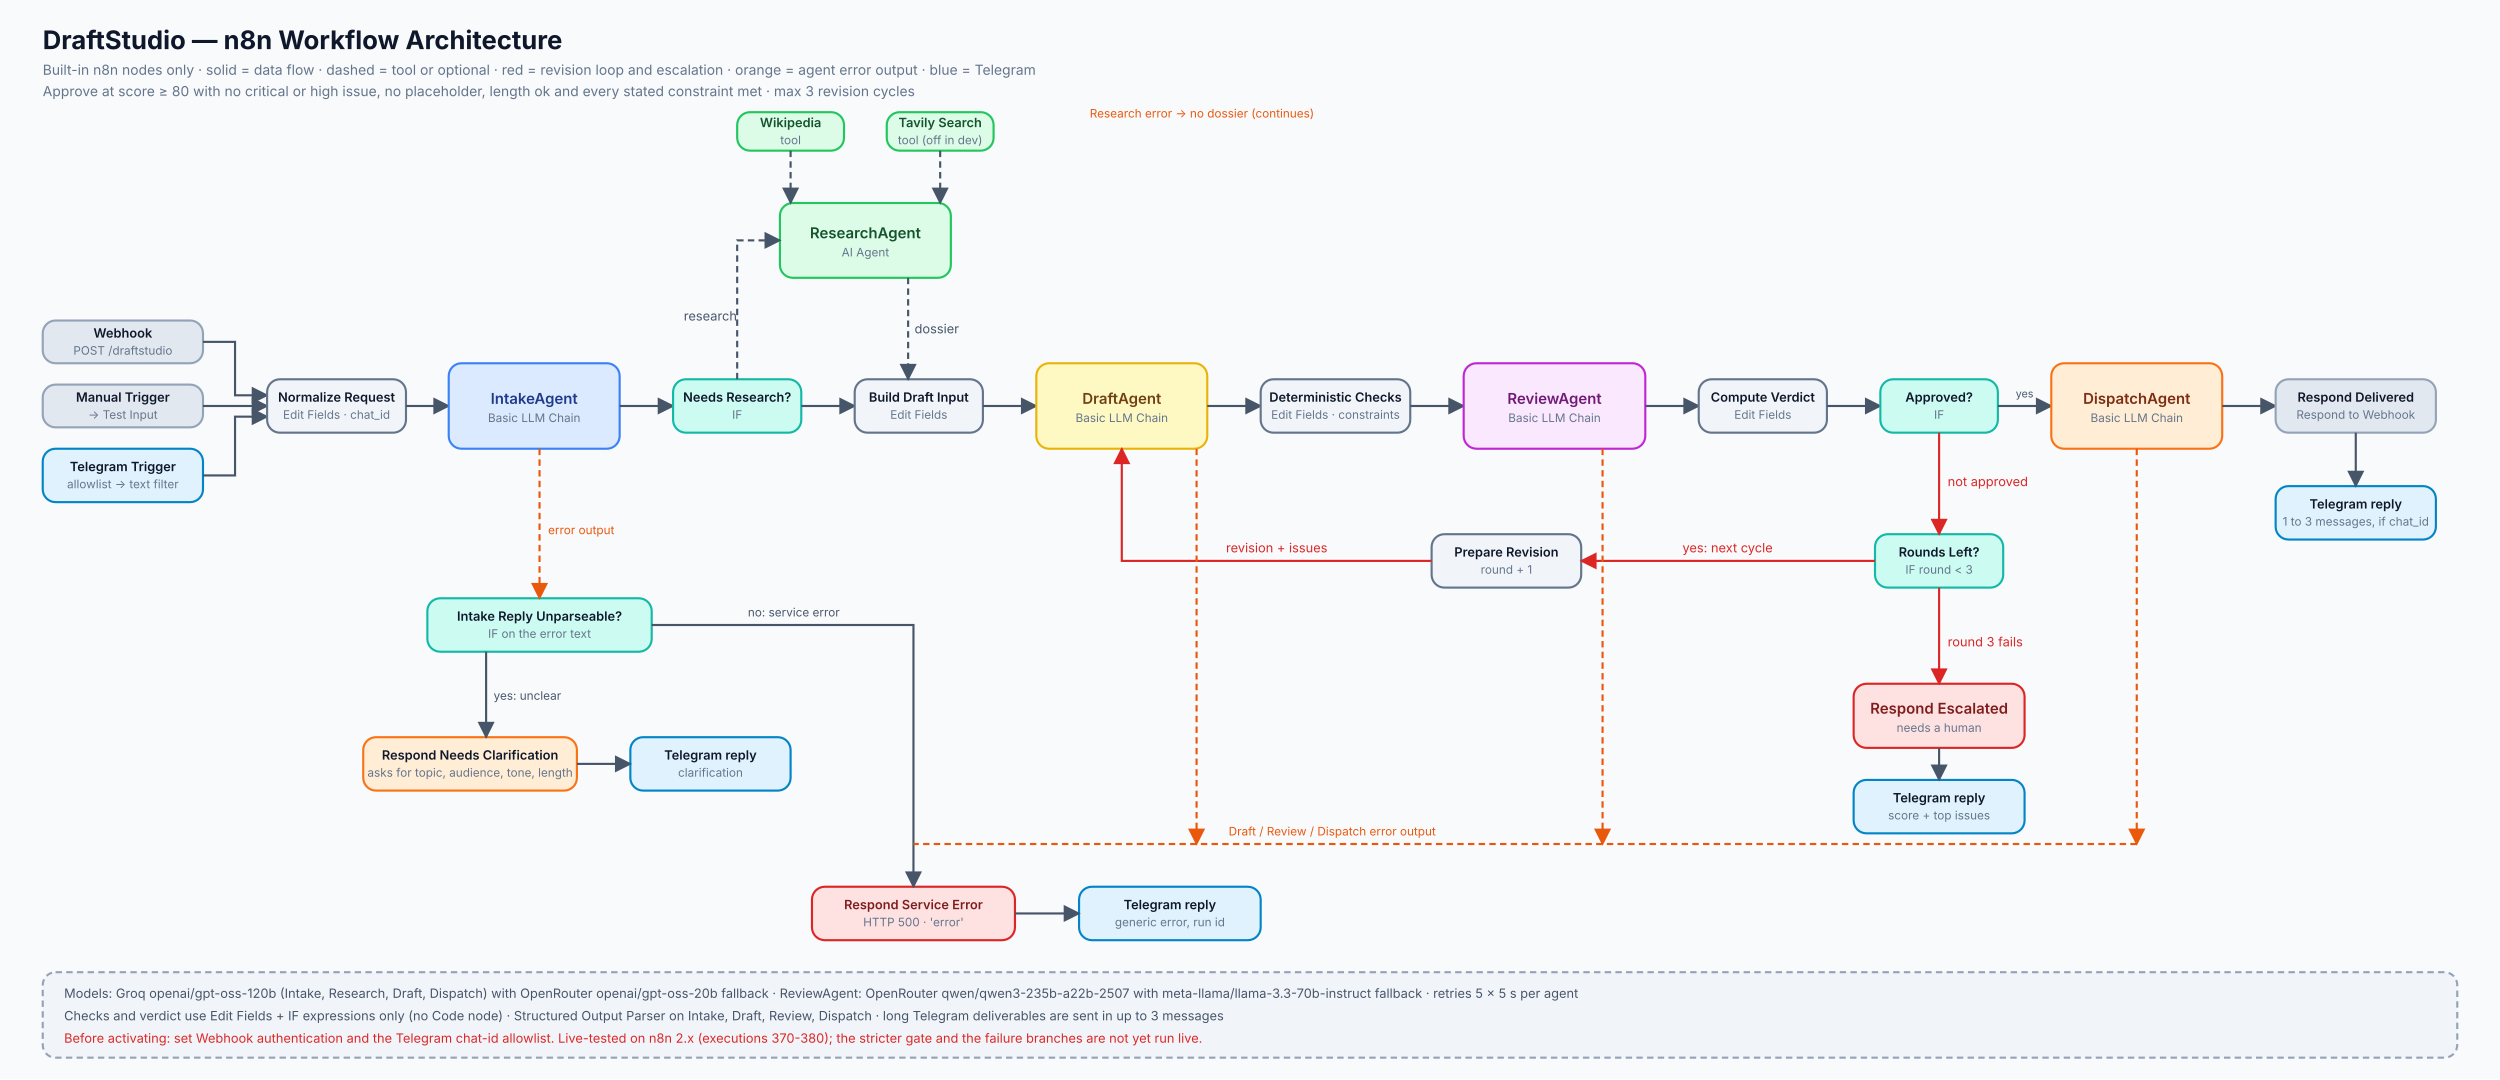
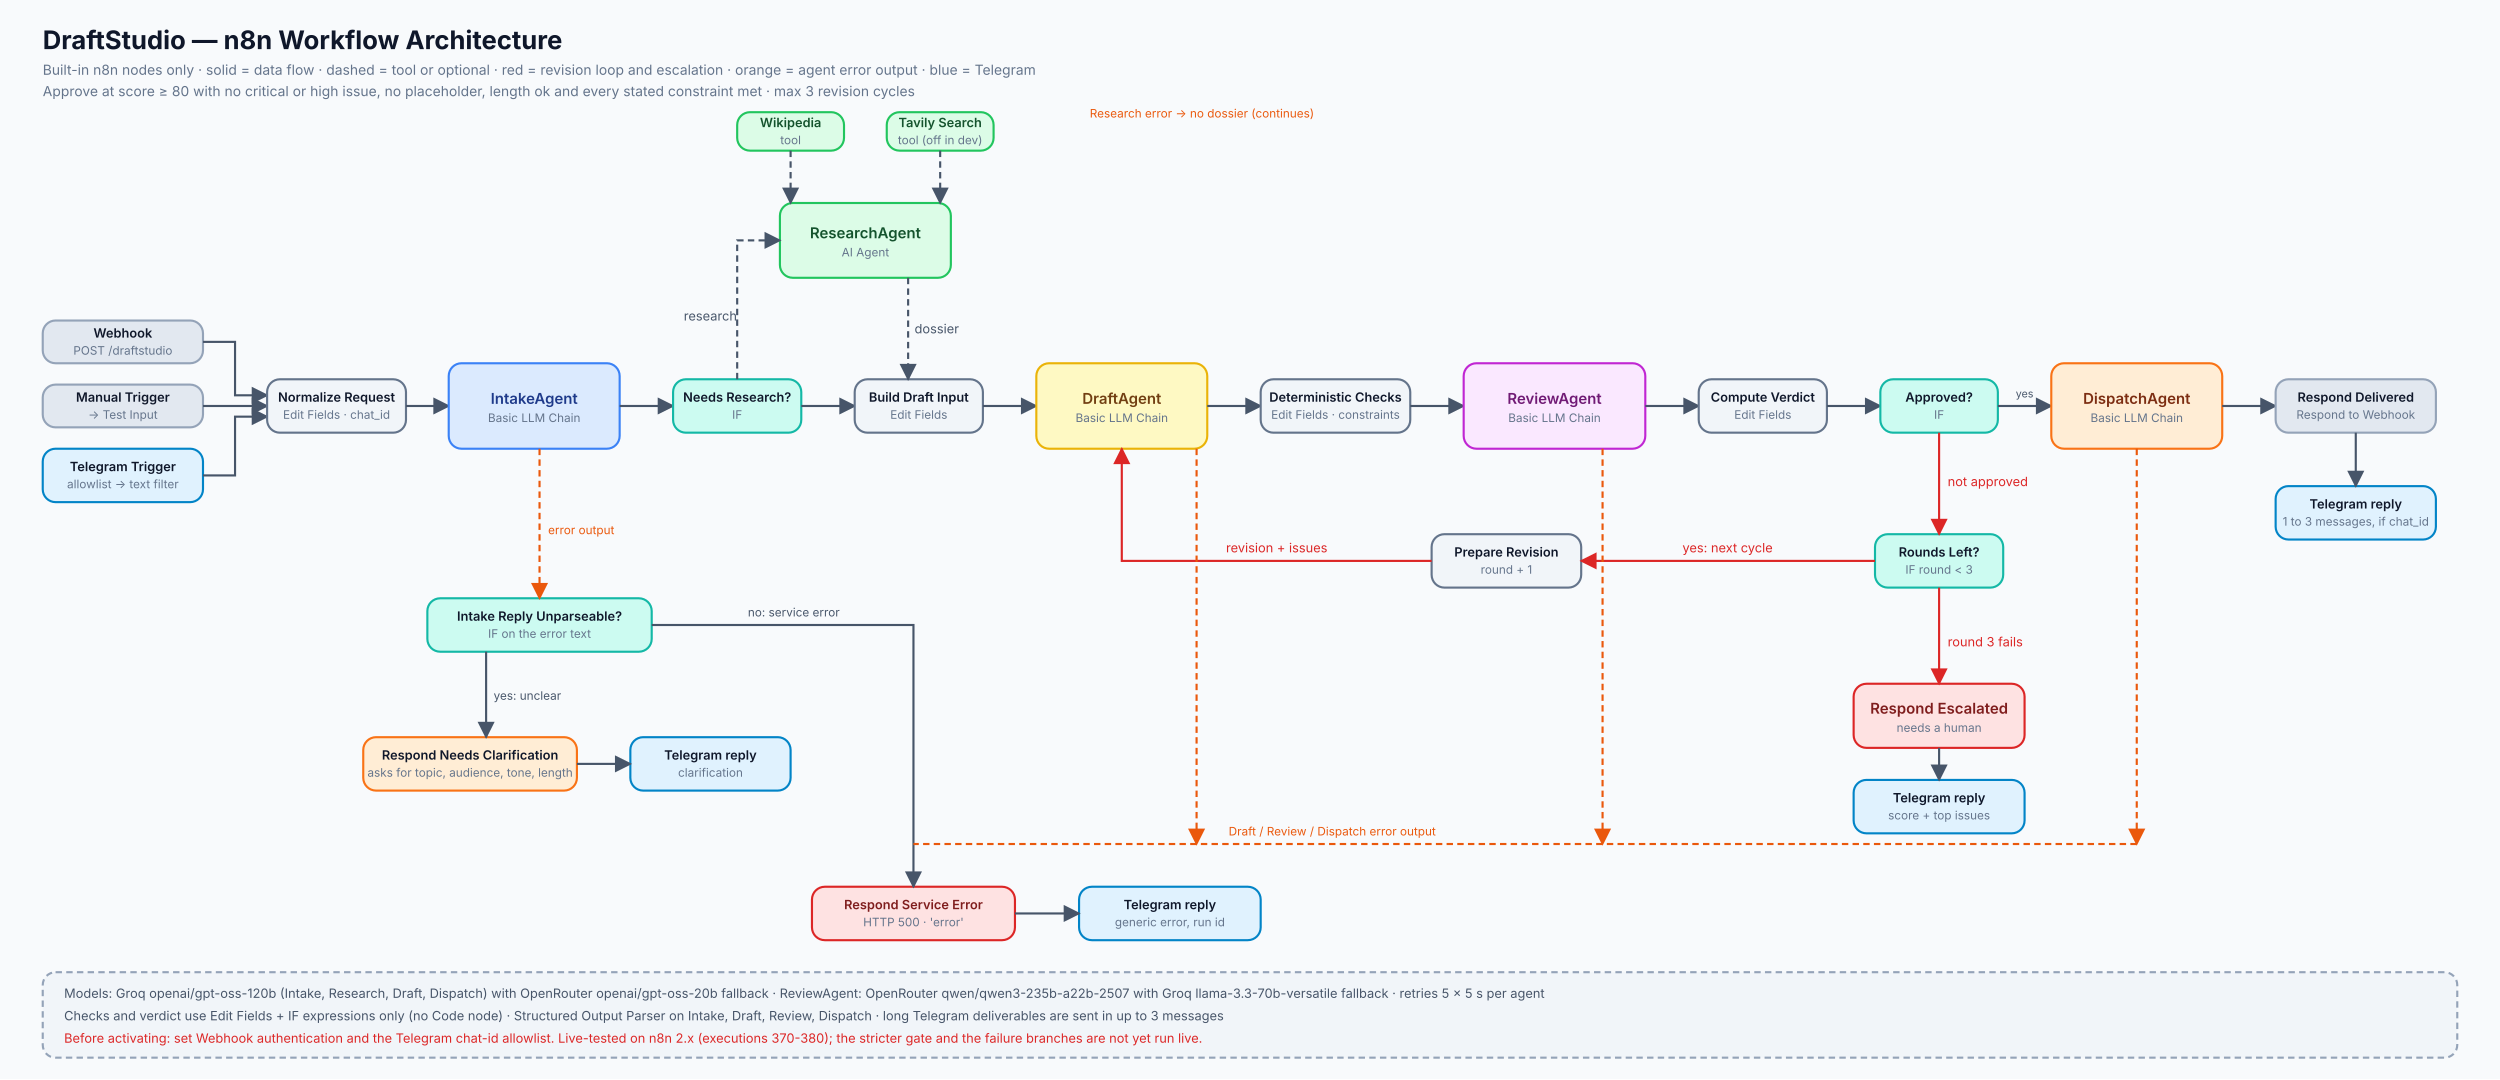
<svg xmlns="http://www.w3.org/2000/svg" width="2340" height="1010" viewBox="0 0 2340 1010" font-family="Inter, Helvetica, Arial, sans-serif">
  <defs>
    <marker id="a" viewBox="0 0 10 10" refX="9" refY="5" markerWidth="8" markerHeight="8" orient="auto-start-reverse">
      <path d="M0 0L10 5L0 10z" fill="#475569" />
    </marker>
    <marker id="r" viewBox="0 0 10 10" refX="9" refY="5" markerWidth="8" markerHeight="8" orient="auto-start-reverse">
      <path d="M0 0L10 5L0 10z" fill="#dc2626" />
    </marker>
    <marker id="o" viewBox="0 0 10 10" refX="9" refY="5" markerWidth="8" markerHeight="8" orient="auto-start-reverse">
      <path d="M0 0L10 5L0 10z" fill="#ea580c" />
    </marker>
  </defs>
  <rect width="2340" height="1010" fill="#f8fafc" />
  <text x="40" y="46" font-size="24" fill="#0f172a" font-weight="700">DraftStudio — n8n Workflow Architecture</text>
  <text x="40" y="70" font-size="13" fill="#64748b">Built-in n8n nodes only · solid = data flow · dashed = tool or optional · red = revision loop and escalation · orange = agent error output · blue = Telegram</text>
  <text x="40" y="90" font-size="13" fill="#64748b">Approve at score ≥ 80 with no critical or high issue, no placeholder, length ok and every stated constraint met · max 3 revision cycles</text>
  <rect x="40" y="300" width="150" height="40" rx="12" fill="#e2e8f0" stroke="#94a3b8" stroke-width="2" />
  <text x="115.0" y="316.0" font-size="12" fill="#0f172a" font-weight="600" text-anchor="middle">Webhook</text>
  <text x="115.0" y="332.0" font-size="11" fill="#64748b" text-anchor="middle">POST /draftstudio</text>
  <rect x="40" y="360" width="150" height="40" rx="12" fill="#e2e8f0" stroke="#94a3b8" stroke-width="2" />
  <text x="115.0" y="376.0" font-size="12" fill="#0f172a" font-weight="600" text-anchor="middle">Manual Trigger</text>
  <text x="115.0" y="392.0" font-size="11" fill="#64748b" text-anchor="middle">→ Test Input</text>
  <rect x="40" y="420" width="150" height="50" rx="12" fill="#e0f2fe" stroke="#0284c7" stroke-width="2" />
  <text x="115.0" y="441.0" font-size="12" fill="#0f172a" font-weight="600" text-anchor="middle">Telegram Trigger</text>
  <text x="115.0" y="457.0" font-size="11" fill="#64748b" text-anchor="middle">allowlist → text filter</text>
  <path d="M190 320 H220 V370 H250" fill="none" stroke="#475569" stroke-width="2" marker-end="url(#a)" />
  <path d="M190 380 H250" fill="none" stroke="#475569" stroke-width="2" marker-end="url(#a)" />
  <path d="M190 445 H220 V390 H250" fill="none" stroke="#475569" stroke-width="2" marker-end="url(#a)" />
  <rect x="250" y="355" width="130" height="50" rx="12" fill="#f1f5f9" stroke="#64748b" stroke-width="2" />
  <text x="315.0" y="376.0" font-size="12" fill="#0f172a" font-weight="600" text-anchor="middle">Normalize Request</text>
  <text x="315.0" y="392.0" font-size="11" fill="#64748b" text-anchor="middle">Edit Fields · chat_id</text>
  <path d="M380 380 H420" fill="none" stroke="#475569" stroke-width="2" marker-end="url(#a)" />
  <rect x="420" y="340" width="160" height="80" rx="12" fill="#dbeafe" stroke="#3b82f6" stroke-width="2" />
  <text x="500.0" y="378.0" font-size="14" fill="#1e3a8a" font-weight="600" text-anchor="middle">IntakeAgent</text>
  <text x="500.0" y="395.0" font-size="11" fill="#64748b" text-anchor="middle">Basic LLM Chain</text>
  <path d="M580 380 H630" fill="none" stroke="#475569" stroke-width="2" marker-end="url(#a)" />
  <rect x="630" y="355" width="120" height="50" rx="12" fill="#ccfbf1" stroke="#14b8a6" stroke-width="2" />
  <text x="690.0" y="376.0" font-size="12" fill="#0f172a" font-weight="600" text-anchor="middle">Needs Research?</text>
  <text x="690.0" y="392.0" font-size="11" fill="#64748b" text-anchor="middle">IF</text>
  <path d="M750 380 H800" fill="none" stroke="#475569" stroke-width="2" marker-end="url(#a)" />
  <rect x="800" y="355" width="120" height="50" rx="12" fill="#f1f5f9" stroke="#64748b" stroke-width="2" />
  <text x="860.0" y="376.0" font-size="12" fill="#0f172a" font-weight="600" text-anchor="middle">Build Draft Input</text>
  <text x="860.0" y="392.0" font-size="11" fill="#64748b" text-anchor="middle">Edit Fields</text>
  <path d="M920 380 H970" fill="none" stroke="#475569" stroke-width="2" marker-end="url(#a)" />
  <rect x="970" y="340" width="160" height="80" rx="12" fill="#fef9c3" stroke="#eab308" stroke-width="2" />
  <text x="1050.0" y="378.0" font-size="14" fill="#713f12" font-weight="600" text-anchor="middle">DraftAgent</text>
  <text x="1050.0" y="395.0" font-size="11" fill="#64748b" text-anchor="middle">Basic LLM Chain</text>
  <path d="M1130 380 H1180" fill="none" stroke="#475569" stroke-width="2" marker-end="url(#a)" />
  <rect x="1180" y="355" width="140" height="50" rx="12" fill="#f1f5f9" stroke="#64748b" stroke-width="2" />
  <text x="1250.0" y="376.0" font-size="12" fill="#0f172a" font-weight="600" text-anchor="middle">Deterministic Checks</text>
  <text x="1250.0" y="392.0" font-size="11" fill="#64748b" text-anchor="middle">Edit Fields · constraints</text>
  <path d="M1320 380 H1370" fill="none" stroke="#475569" stroke-width="2" marker-end="url(#a)" />
  <rect x="1370" y="340" width="170" height="80" rx="12" fill="#fae8ff" stroke="#c026d3" stroke-width="2" />
  <text x="1455.0" y="378.0" font-size="14" fill="#701a75" font-weight="600" text-anchor="middle">ReviewAgent</text>
  <text x="1455.0" y="395.0" font-size="11" fill="#64748b" text-anchor="middle">Basic LLM Chain</text>
  <path d="M1540 380 H1590" fill="none" stroke="#475569" stroke-width="2" marker-end="url(#a)" />
  <rect x="1590" y="355" width="120" height="50" rx="12" fill="#f1f5f9" stroke="#64748b" stroke-width="2" />
  <text x="1650.0" y="376.0" font-size="12" fill="#0f172a" font-weight="600" text-anchor="middle">Compute Verdict</text>
  <text x="1650.0" y="392.0" font-size="11" fill="#64748b" text-anchor="middle">Edit Fields</text>
  <path d="M1710 380 H1760" fill="none" stroke="#475569" stroke-width="2" marker-end="url(#a)" />
  <rect x="1760" y="355" width="110" height="50" rx="12" fill="#ccfbf1" stroke="#14b8a6" stroke-width="2" />
  <text x="1815.0" y="376.0" font-size="12" fill="#0f172a" font-weight="600" text-anchor="middle">Approved?</text>
  <text x="1815.0" y="392.0" font-size="11" fill="#64748b" text-anchor="middle">IF</text>
  <path d="M1870 380 H1920" fill="none" stroke="#475569" stroke-width="2" marker-end="url(#a)" />
  <text x="1895" y="372" font-size="10" fill="#475569" text-anchor="middle">yes</text>
  <rect x="1920" y="340" width="160" height="80" rx="12" fill="#ffedd5" stroke="#f97316" stroke-width="2" />
  <text x="2000.0" y="378.0" font-size="14" fill="#7c2d12" font-weight="600" text-anchor="middle">DispatchAgent</text>
  <text x="2000.0" y="395.0" font-size="11" fill="#64748b" text-anchor="middle">Basic LLM Chain</text>
  <path d="M2080 380 H2130" fill="none" stroke="#475569" stroke-width="2" marker-end="url(#a)" />
  <rect x="2130" y="355" width="150" height="50" rx="12" fill="#e2e8f0" stroke="#94a3b8" stroke-width="2" />
  <text x="2205.0" y="376.0" font-size="12" fill="#0f172a" font-weight="600" text-anchor="middle">Respond Delivered</text>
  <text x="2205.0" y="392.0" font-size="11" fill="#64748b" text-anchor="middle">Respond to Webhook</text>
  <rect x="2130" y="455" width="150" height="50" rx="12" fill="#e0f2fe" stroke="#0284c7" stroke-width="2" />
  <text x="2205.0" y="476.0" font-size="12" fill="#0f172a" font-weight="600" text-anchor="middle">Telegram reply</text>
  <text x="2205.0" y="492.0" font-size="11" fill="#64748b" text-anchor="middle">1 to 3 messages, if chat_id</text>
  <path d="M2205 405 V455" fill="none" stroke="#475569" stroke-width="2" marker-end="url(#a)" />
  <rect x="730" y="190" width="160" height="70" rx="12" fill="#dcfce7" stroke="#22c55e" stroke-width="2" />
  <text x="810.0" y="223.0" font-size="14" fill="#14532d" font-weight="600" text-anchor="middle">ResearchAgent</text>
  <text x="810.0" y="240.0" font-size="11" fill="#64748b" text-anchor="middle">AI Agent</text>
  <rect x="690" y="105" width="100" height="36" rx="12" fill="#dcfce7" stroke="#22c55e" stroke-width="2" />
  <text x="740.0" y="119.0" font-size="12" fill="#14532d" font-weight="600" text-anchor="middle">Wikipedia</text>
  <text x="740.0" y="135.0" font-size="11" fill="#64748b" text-anchor="middle">tool</text>
  <rect x="830" y="105" width="100" height="36" rx="12" fill="#dcfce7" stroke="#22c55e" stroke-width="2" />
  <text x="880.0" y="119.0" font-size="12" fill="#14532d" font-weight="600" text-anchor="middle">Tavily Search</text>
  <text x="880.0" y="135.0" font-size="11" fill="#64748b" text-anchor="middle">tool (off in dev)</text>
  <path d="M690 355 V225 H730" fill="none" stroke="#475569" stroke-width="2" stroke-dasharray="6 4" marker-end="url(#a)" />
  <text x="640" y="300" font-size="12" fill="#475569">research</text>
  <path d="M850 260 V355" fill="none" stroke="#475569" stroke-width="2" stroke-dasharray="6 4" marker-end="url(#a)" />
  <text x="856" y="312" font-size="12" fill="#475569">dossier</text>
  <path d="M740 141 V190" fill="none" stroke="#475569" stroke-width="2" stroke-dasharray="6 4" marker-end="url(#a)" />
  <path d="M880 141 V190" fill="none" stroke="#475569" stroke-width="2" stroke-dasharray="6 4" marker-end="url(#a)" />
  <text x="1020" y="110" font-size="11" fill="#ea580c">Research error → no dossier (continues)</text>
  <rect x="1755" y="500" width="120" height="50" rx="12" fill="#ccfbf1" stroke="#14b8a6" stroke-width="2" />
  <text x="1815.0" y="521.0" font-size="12" fill="#0f172a" font-weight="600" text-anchor="middle">Rounds Left?</text>
  <text x="1815.0" y="537.0" font-size="11" fill="#64748b" text-anchor="middle">IF  round &lt; 3</text>
  <path d="M1815 405 V500" fill="none" stroke="#dc2626" stroke-width="2" marker-end="url(#r)" />
  <text x="1823" y="455" font-size="12" fill="#dc2626">not approved</text>
  <rect x="1340" y="500" width="140" height="50" rx="12" fill="#f1f5f9" stroke="#64748b" stroke-width="2" />
  <text x="1410.0" y="521.0" font-size="12" fill="#0f172a" font-weight="600" text-anchor="middle">Prepare Revision</text>
  <text x="1410.0" y="537.0" font-size="11" fill="#64748b" text-anchor="middle">round + 1</text>
  <path d="M1755 525 H1480" fill="none" stroke="#dc2626" stroke-width="2" marker-end="url(#r)" />
  <text x="1617" y="517" font-size="12" fill="#dc2626" text-anchor="middle">yes: next cycle</text>
  <path d="M1340 525 H1050 V420" fill="none" stroke="#dc2626" stroke-width="2" marker-end="url(#r)" />
  <text x="1195" y="517" font-size="12" fill="#dc2626" text-anchor="middle">revision + issues</text>
  <rect x="1735" y="640" width="160" height="60" rx="12" fill="#fee2e2" stroke="#dc2626" stroke-width="2" />
  <text x="1815.0" y="668.0" font-size="14" fill="#7f1d1d" font-weight="600" text-anchor="middle">Respond Escalated</text>
  <text x="1815.0" y="685.0" font-size="11" fill="#64748b" text-anchor="middle">needs a human</text>
  <path d="M1815 550 V640" fill="none" stroke="#dc2626" stroke-width="2" marker-end="url(#r)" />
  <text x="1823" y="605" font-size="12" fill="#dc2626">round 3 fails</text>
  <rect x="1735" y="730" width="160" height="50" rx="12" fill="#e0f2fe" stroke="#0284c7" stroke-width="2" />
  <text x="1815.0" y="751.0" font-size="12" fill="#0f172a" font-weight="600" text-anchor="middle">Telegram reply</text>
  <text x="1815.0" y="767.0" font-size="11" fill="#64748b" text-anchor="middle">score + top issues</text>
  <path d="M1815 700 V730" fill="none" stroke="#475569" stroke-width="2" marker-end="url(#a)" />
  <rect x="400" y="560" width="210" height="50" rx="12" fill="#ccfbf1" stroke="#14b8a6" stroke-width="2" />
  <text x="505.0" y="581.0" font-size="12" fill="#0f172a" font-weight="600" text-anchor="middle">Intake Reply Unparseable?</text>
  <text x="505.0" y="597.0" font-size="11" fill="#64748b" text-anchor="middle">IF on the error text</text>
  <path d="M505 420 V560" fill="none" stroke="#ea580c" stroke-width="2" stroke-dasharray="6 4" marker-end="url(#o)" />
  <text x="513" y="500" font-size="11" fill="#ea580c">error output</text>
  <rect x="340" y="690" width="200" height="50" rx="12" fill="#ffedd5" stroke="#f97316" stroke-width="2" />
  <text x="440.0" y="711.0" font-size="12" fill="#0f172a" font-weight="600" text-anchor="middle">Respond Needs Clarification</text>
  <text x="440.0" y="727.0" font-size="11" fill="#64748b" text-anchor="middle">asks for topic, audience, tone, length</text>
  <path d="M455 610 V690" fill="none" stroke="#475569" stroke-width="2" marker-end="url(#a)" />
  <text x="462" y="655" font-size="11" fill="#475569">yes: unclear</text>
  <rect x="590" y="690" width="150" height="50" rx="12" fill="#e0f2fe" stroke="#0284c7" stroke-width="2" />
  <text x="665.0" y="711.0" font-size="12" fill="#0f172a" font-weight="600" text-anchor="middle">Telegram reply</text>
  <text x="665.0" y="727.0" font-size="11" fill="#64748b" text-anchor="middle">clarification</text>
  <path d="M540 715 H590" fill="none" stroke="#475569" stroke-width="2" marker-end="url(#a)" />
  <rect x="760" y="830" width="190" height="50" rx="12" fill="#fee2e2" stroke="#dc2626" stroke-width="2" />
  <text x="855.0" y="851.0" font-size="12" fill="#7f1d1d" font-weight="600" text-anchor="middle">Respond Service Error</text>
  <text x="855.0" y="867.0" font-size="11" fill="#64748b" text-anchor="middle">HTTP 500 · 'error'</text>
  <path d="M610 585 H855 V830" fill="none" stroke="#475569" stroke-width="2" marker-end="url(#a)" />
  <text x="700" y="577" font-size="11" fill="#475569">no: service error</text>
  <path d="M1120 420 V790" fill="none" stroke="#ea580c" stroke-width="2" stroke-dasharray="6 4" marker-end="url(#o)" />
  <path d="M1500 420 V790" fill="none" stroke="#ea580c" stroke-width="2" stroke-dasharray="6 4" marker-end="url(#o)" />
  <path d="M2000 420 V790" fill="none" stroke="#ea580c" stroke-width="2" stroke-dasharray="6 4" marker-end="url(#o)" />
  <path d="M2000 790 H855" fill="none" stroke="#ea580c" stroke-width="2" stroke-dasharray="6 4" />
  <text x="1150" y="782" font-size="11" fill="#ea580c">Draft / Review / Dispatch error output</text>
  <rect x="1010" y="830" width="170" height="50" rx="12" fill="#e0f2fe" stroke="#0284c7" stroke-width="2" />
  <text x="1095.0" y="851.0" font-size="12" fill="#0f172a" font-weight="600" text-anchor="middle">Telegram reply</text>
  <text x="1095.0" y="867.0" font-size="11" fill="#64748b" text-anchor="middle">generic error, run id</text>
  <path d="M950 855 H1010" fill="none" stroke="#475569" stroke-width="2" marker-end="url(#a)" />
  <rect x="40" y="910" width="2260" height="80" rx="12" fill="#f1f5f9" stroke="#94a3b8" stroke-dasharray="6 4" stroke-width="2" />
-   <text x="60" y="934" font-size="12" fill="#475569">Models: Groq openai/gpt-oss-120b (Intake, Research, Draft, Dispatch) with OpenRouter openai/gpt-oss-20b fallback · ReviewAgent: OpenRouter qwen/qwen3-235b-a22b-2507 with meta-llama/llama-3.3-70b-instruct fallback · retries 5 × 5 s per agent</text>
+   <text x="60" y="934" font-size="12" fill="#475569">Models: Groq openai/gpt-oss-120b (Intake, Research, Draft, Dispatch) with OpenRouter openai/gpt-oss-20b fallback · ReviewAgent: OpenRouter qwen/qwen3-235b-a22b-2507 with Groq llama-3.3-70b-versatile fallback · retries 5 × 5 s per agent</text>
  <text x="60" y="955" font-size="12" fill="#475569">Checks and verdict use Edit Fields + IF expressions only (no Code node) · Structured Output Parser on Intake, Draft, Review, Dispatch · long Telegram deliverables are sent in up to 3 messages</text>
  <text x="60" y="976" font-size="12" fill="#dc2626">Before activating: set Webhook authentication and the Telegram chat-id allowlist. Live-tested on n8n 2.x (executions 370-380); the stricter gate and the failure branches are not yet run live.</text>
</svg>
